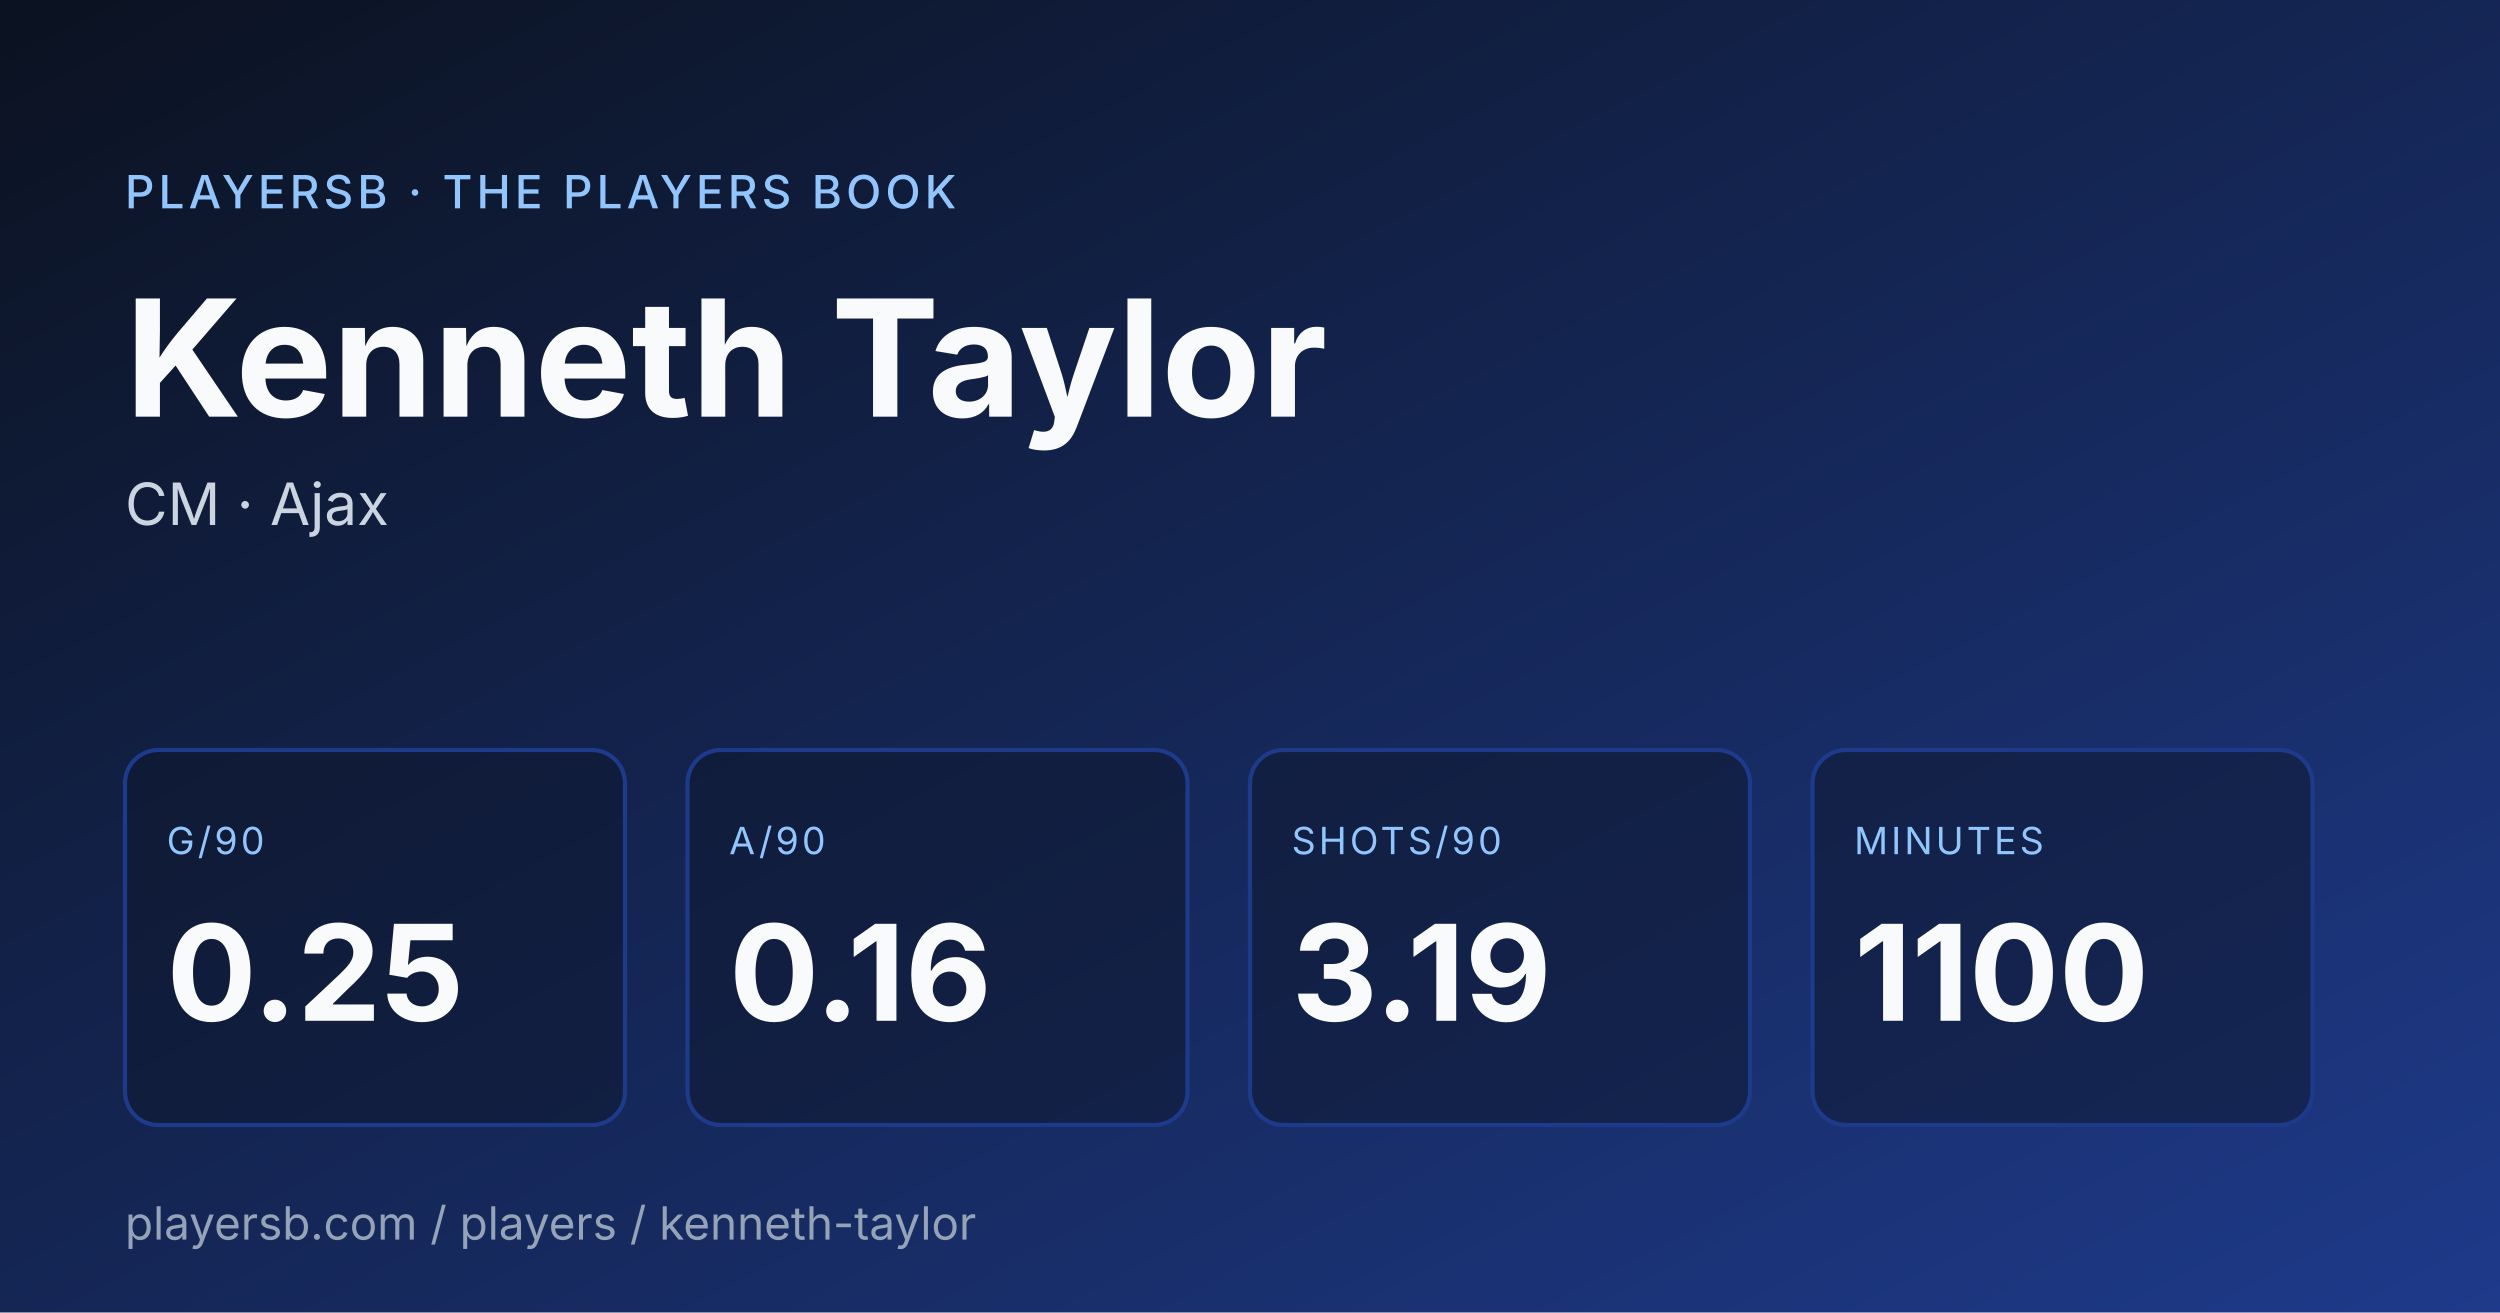
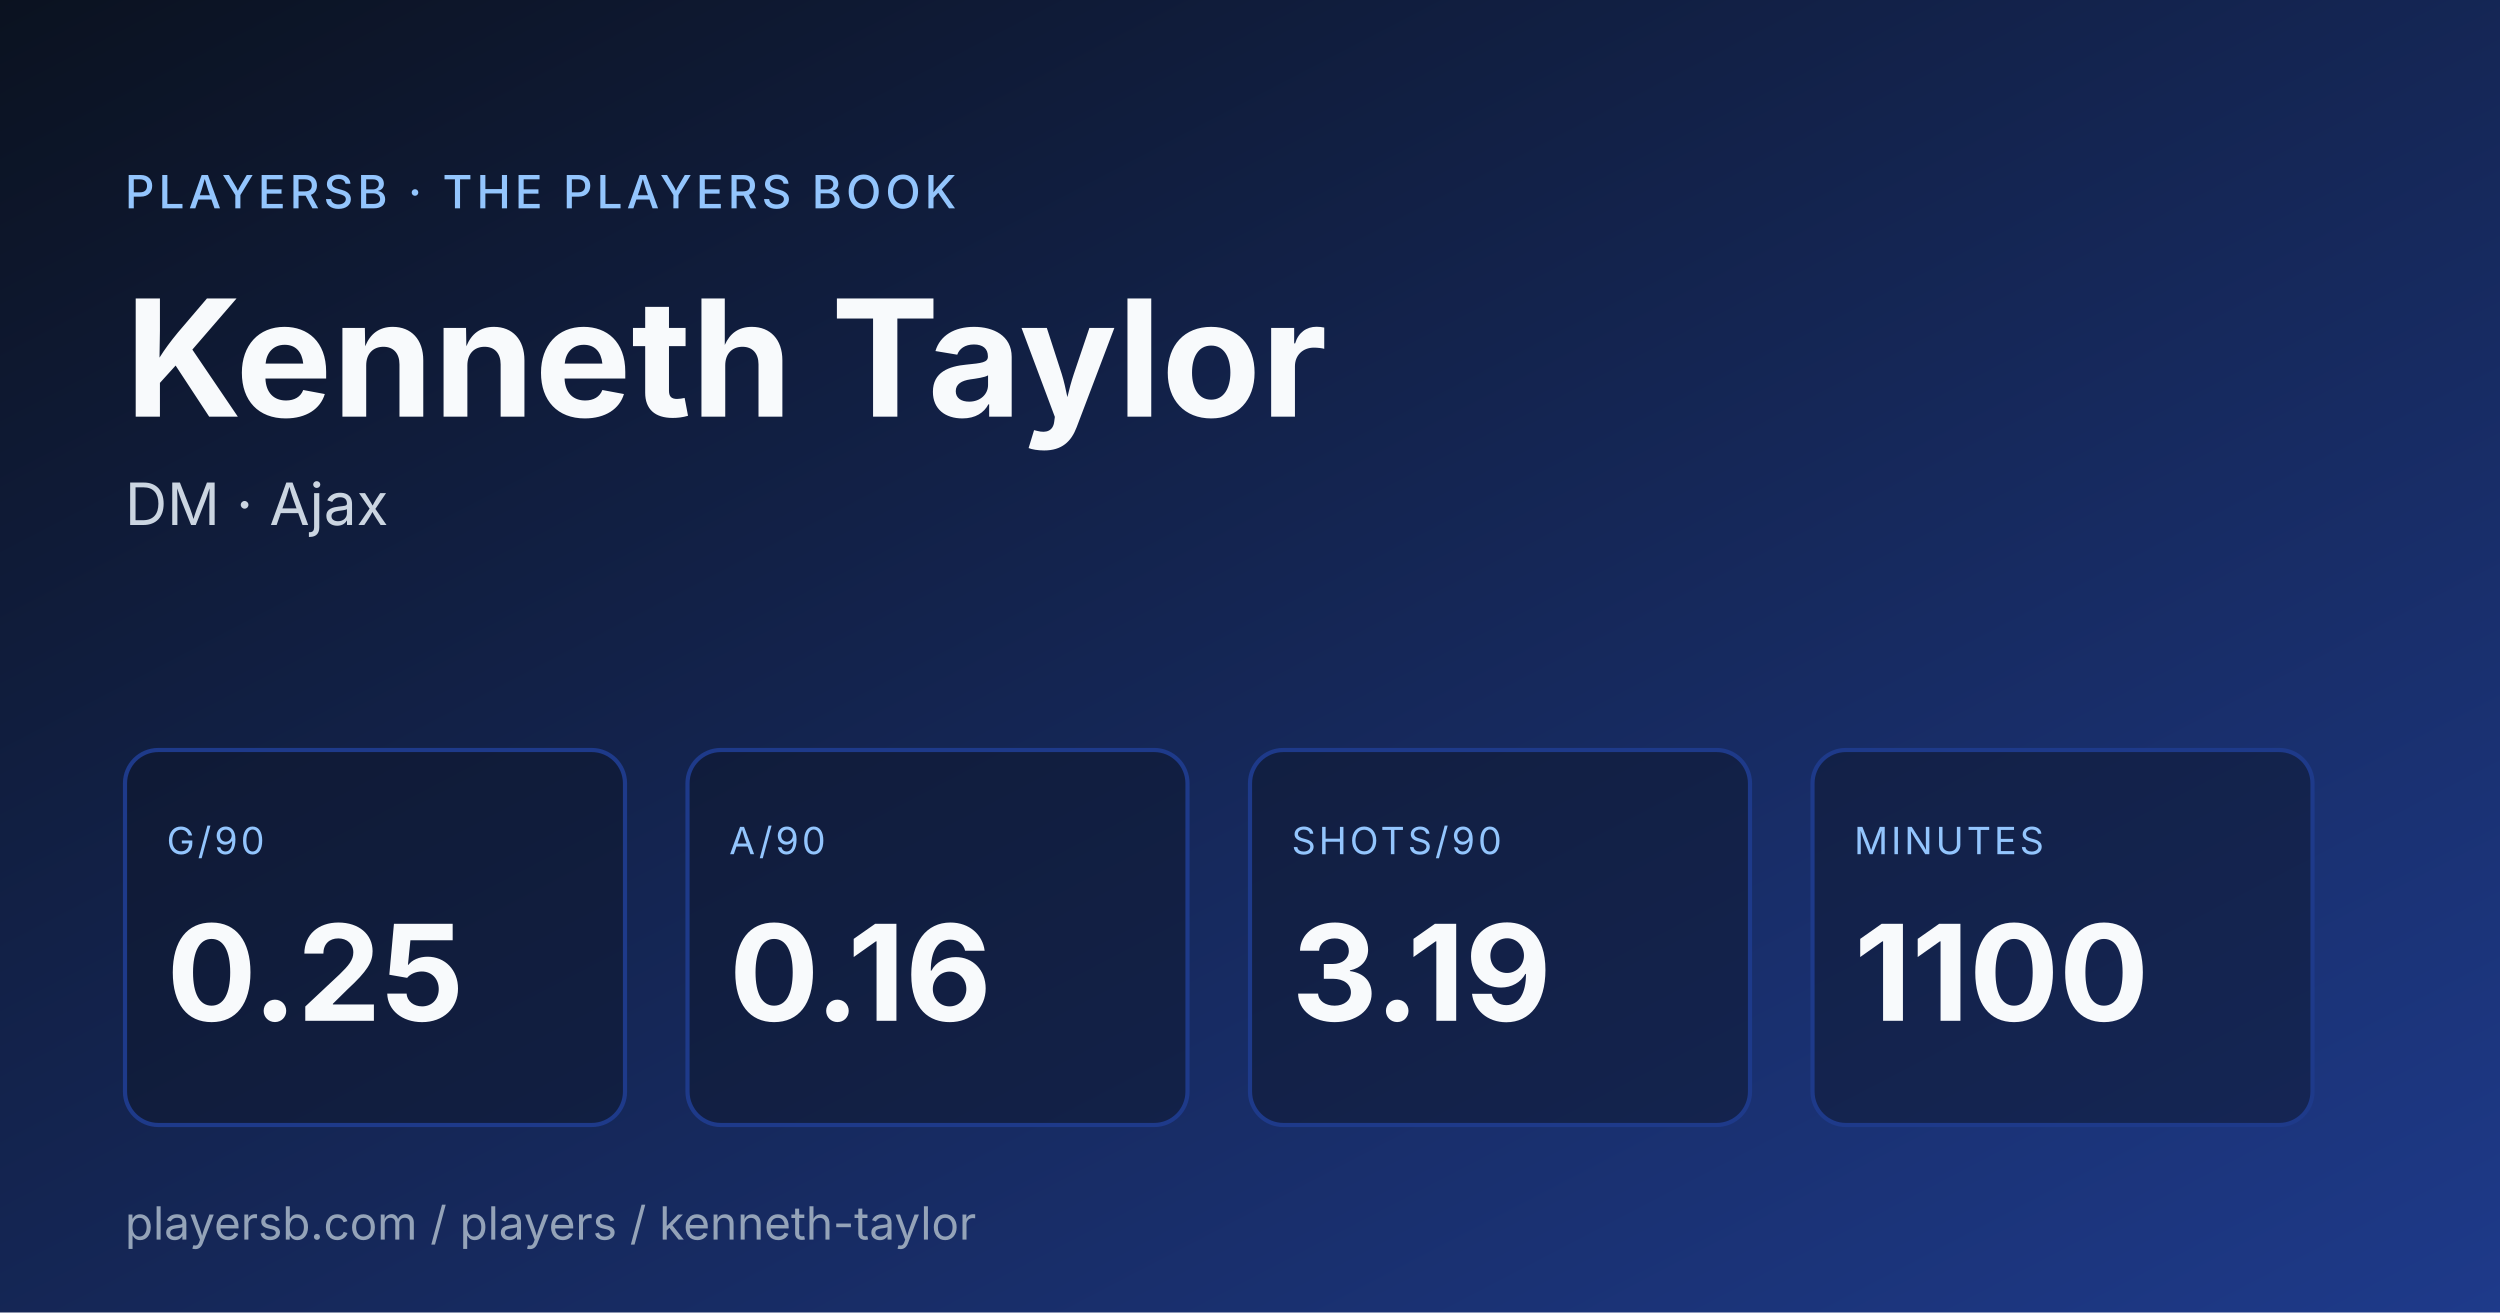
<svg xmlns="http://www.w3.org/2000/svg" width="1200" height="630" viewBox="0 0 1200 630" role="img" aria-label="PlayersB share card for Kenneth Taylor">
  <defs>
    <linearGradient id="bg" x1="0" y1="0" x2="1" y2="1">
      <stop offset="0%" stop-color="#0b1220" />
      <stop offset="100%" stop-color="#1e3a8a" />
    </linearGradient>
  </defs>
  <rect width="1200" height="630" fill="url(#bg)" />
  <g font-family="Inter, system-ui, sans-serif" fill="#f8fafc">
    <text x="60" y="100" font-size="22" font-weight="500" fill="#93c5fd" letter-spacing="2">PLAYERSB · THE PLAYERS BOOK</text>
    <text x="60" y="200" font-size="78" font-weight="700">Kenneth Taylor</text>
-     <text x="60" y="252" font-size="28" fill="#cbd5e1">CM · Ajax</text>
+     <text x="60" y="252" font-size="28" fill="#cbd5e1">DM · Ajax</text>
    <g transform="translate(60, 360)">
      <rect width="240" height="180" rx="16" fill="#0f172a" fill-opacity="0.5" stroke="#1e3a8a" stroke-width="2" />
      <text x="20" y="50" font-size="18" fill="#93c5fd" letter-spacing="1.5">G/90</text>
      <text x="20" y="130" font-size="64" font-weight="700">0.25</text>
    </g>
    <g transform="translate(330, 360)">
      <rect width="240" height="180" rx="16" fill="#0f172a" fill-opacity="0.5" stroke="#1e3a8a" stroke-width="2" />
      <text x="20" y="50" font-size="18" fill="#93c5fd" letter-spacing="1.5">A/90</text>
      <text x="20" y="130" font-size="64" font-weight="700">0.16</text>
    </g>
    <g transform="translate(600, 360)">
      <rect width="240" height="180" rx="16" fill="#0f172a" fill-opacity="0.5" stroke="#1e3a8a" stroke-width="2" />
      <text x="20" y="50" font-size="18" fill="#93c5fd" letter-spacing="1.5">SHOTS/90</text>
      <text x="20" y="130" font-size="64" font-weight="700">3.19</text>
    </g>
    <g transform="translate(870, 360)">
      <rect width="240" height="180" rx="16" fill="#0f172a" fill-opacity="0.5" stroke="#1e3a8a" stroke-width="2" />
      <text x="20" y="50" font-size="18" fill="#93c5fd" letter-spacing="1.5">MINUTES</text>
      <text x="20" y="130" font-size="64" font-weight="700">1100</text>
    </g>
    <text x="60" y="595" font-size="22" fill="#94a3b8">playersb.com / players / kenneth-taylor</text>
  </g>
</svg>
